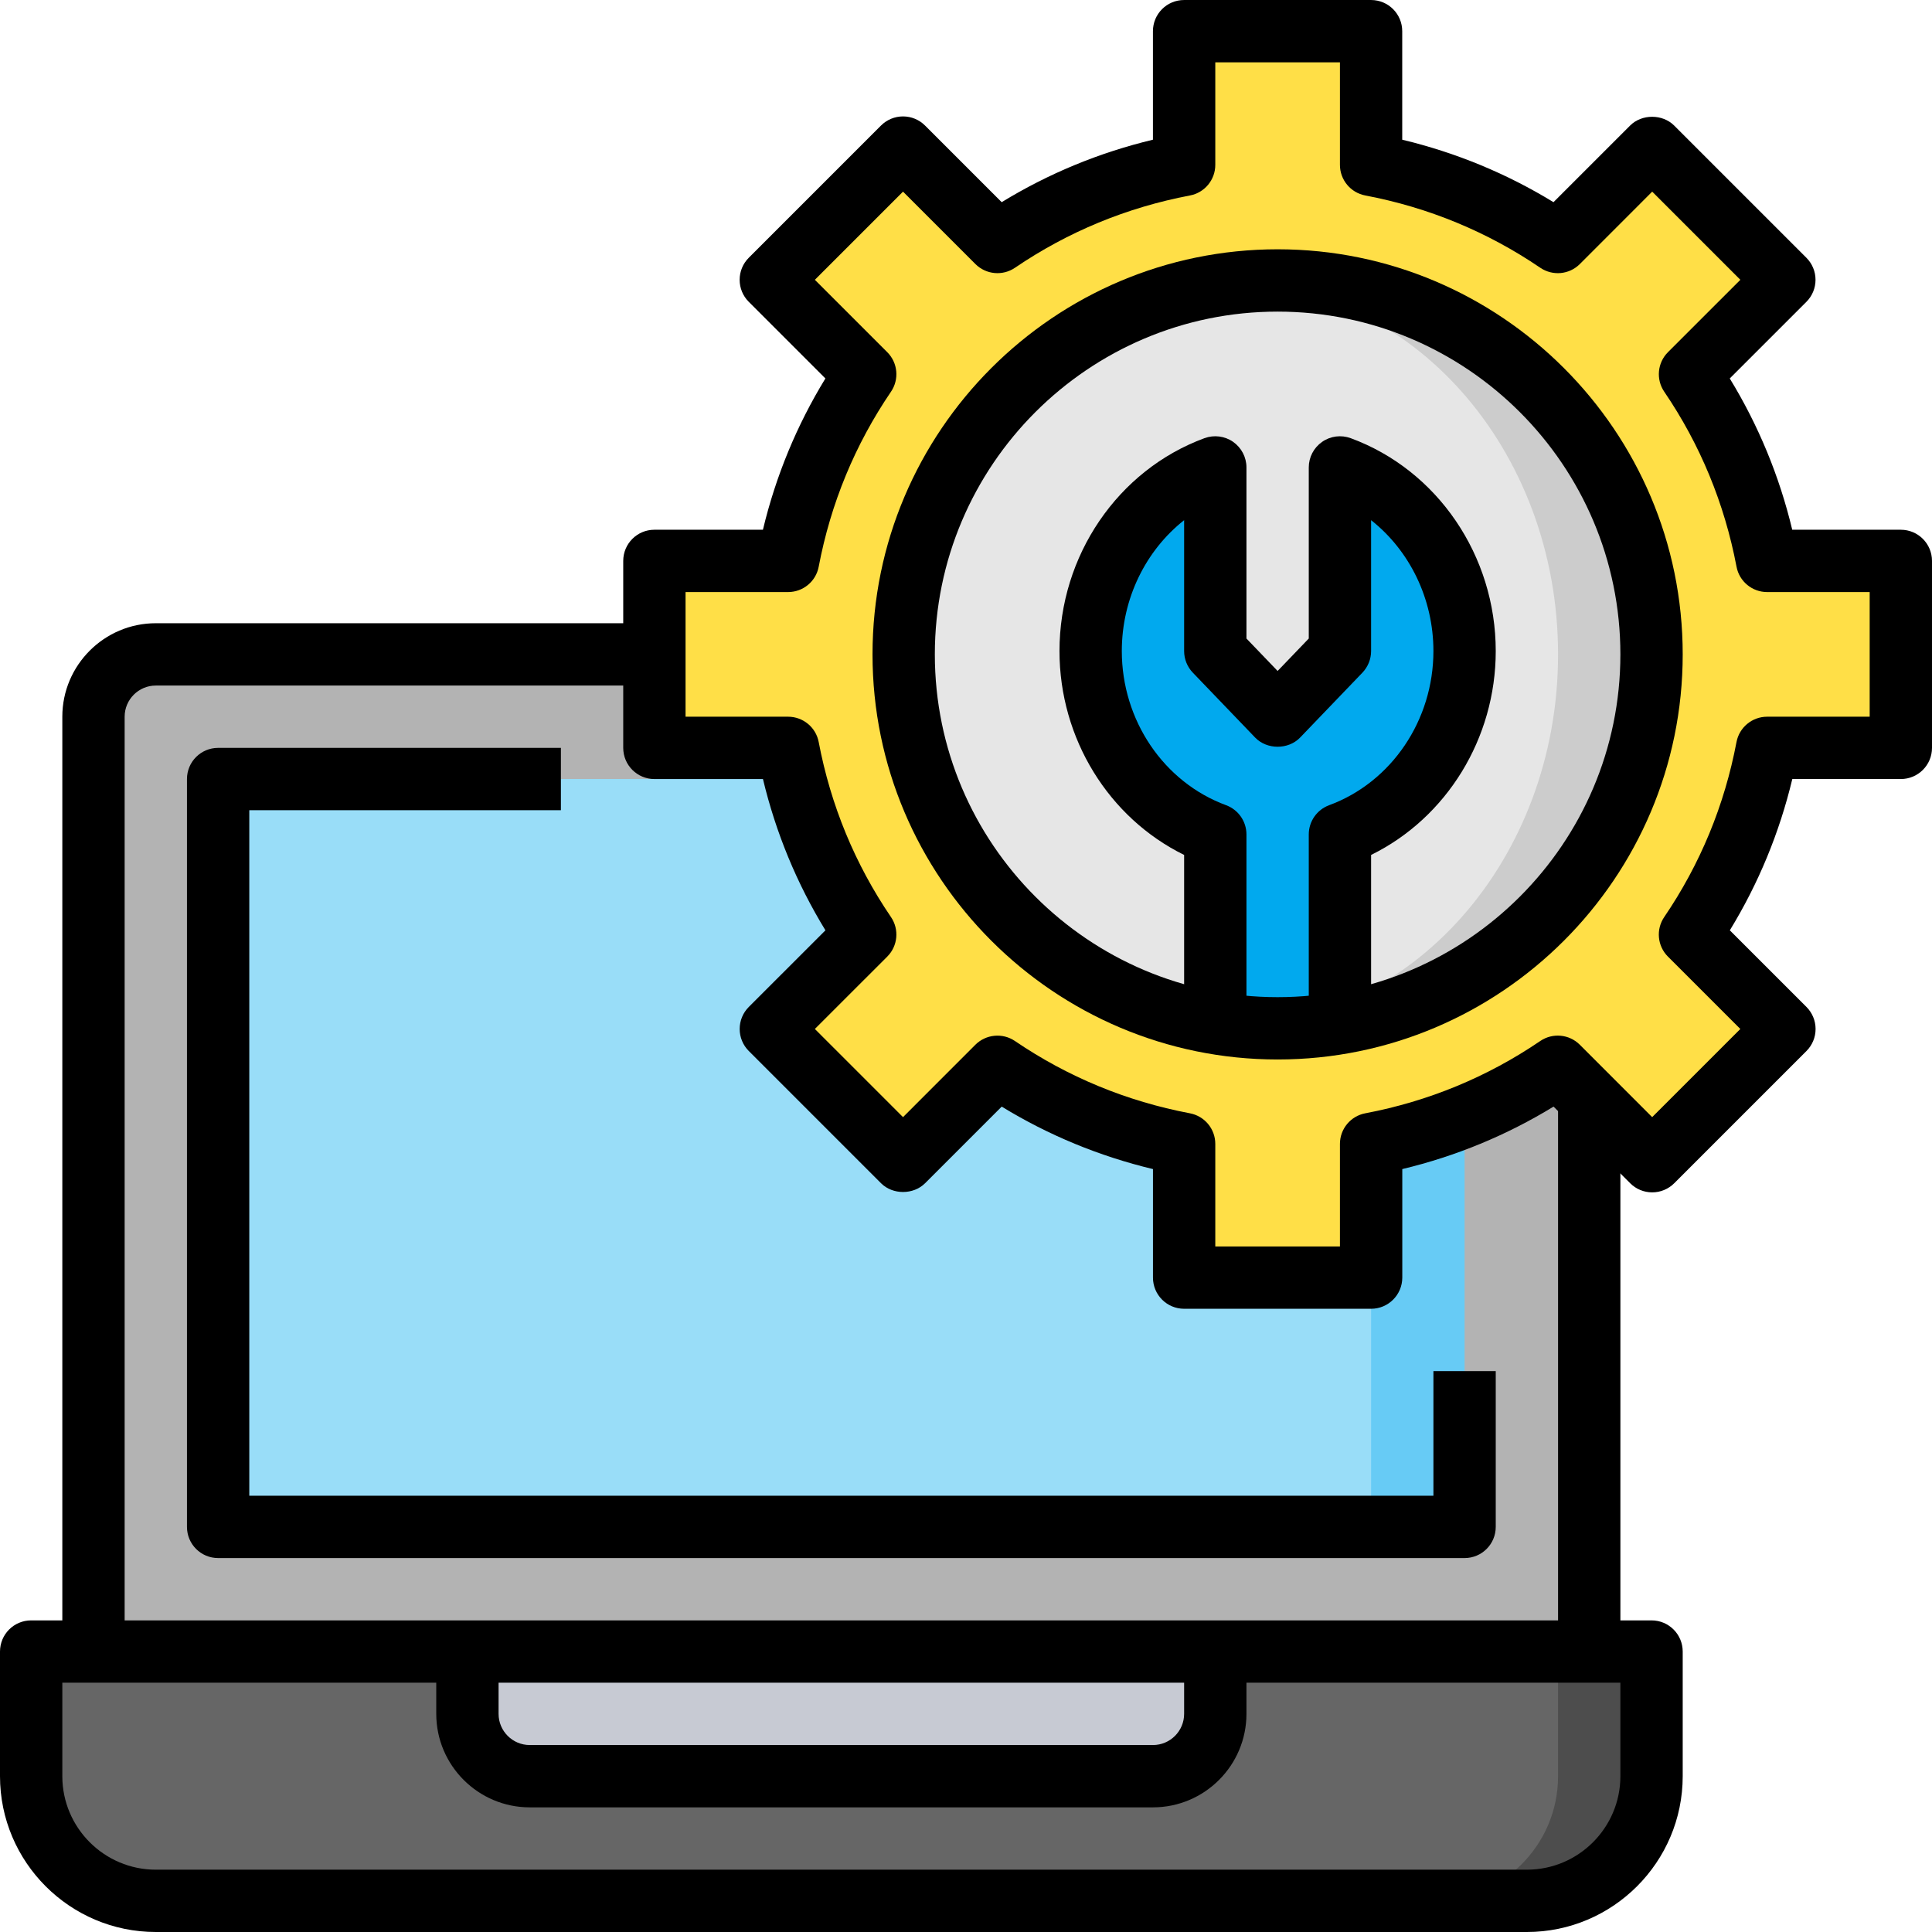
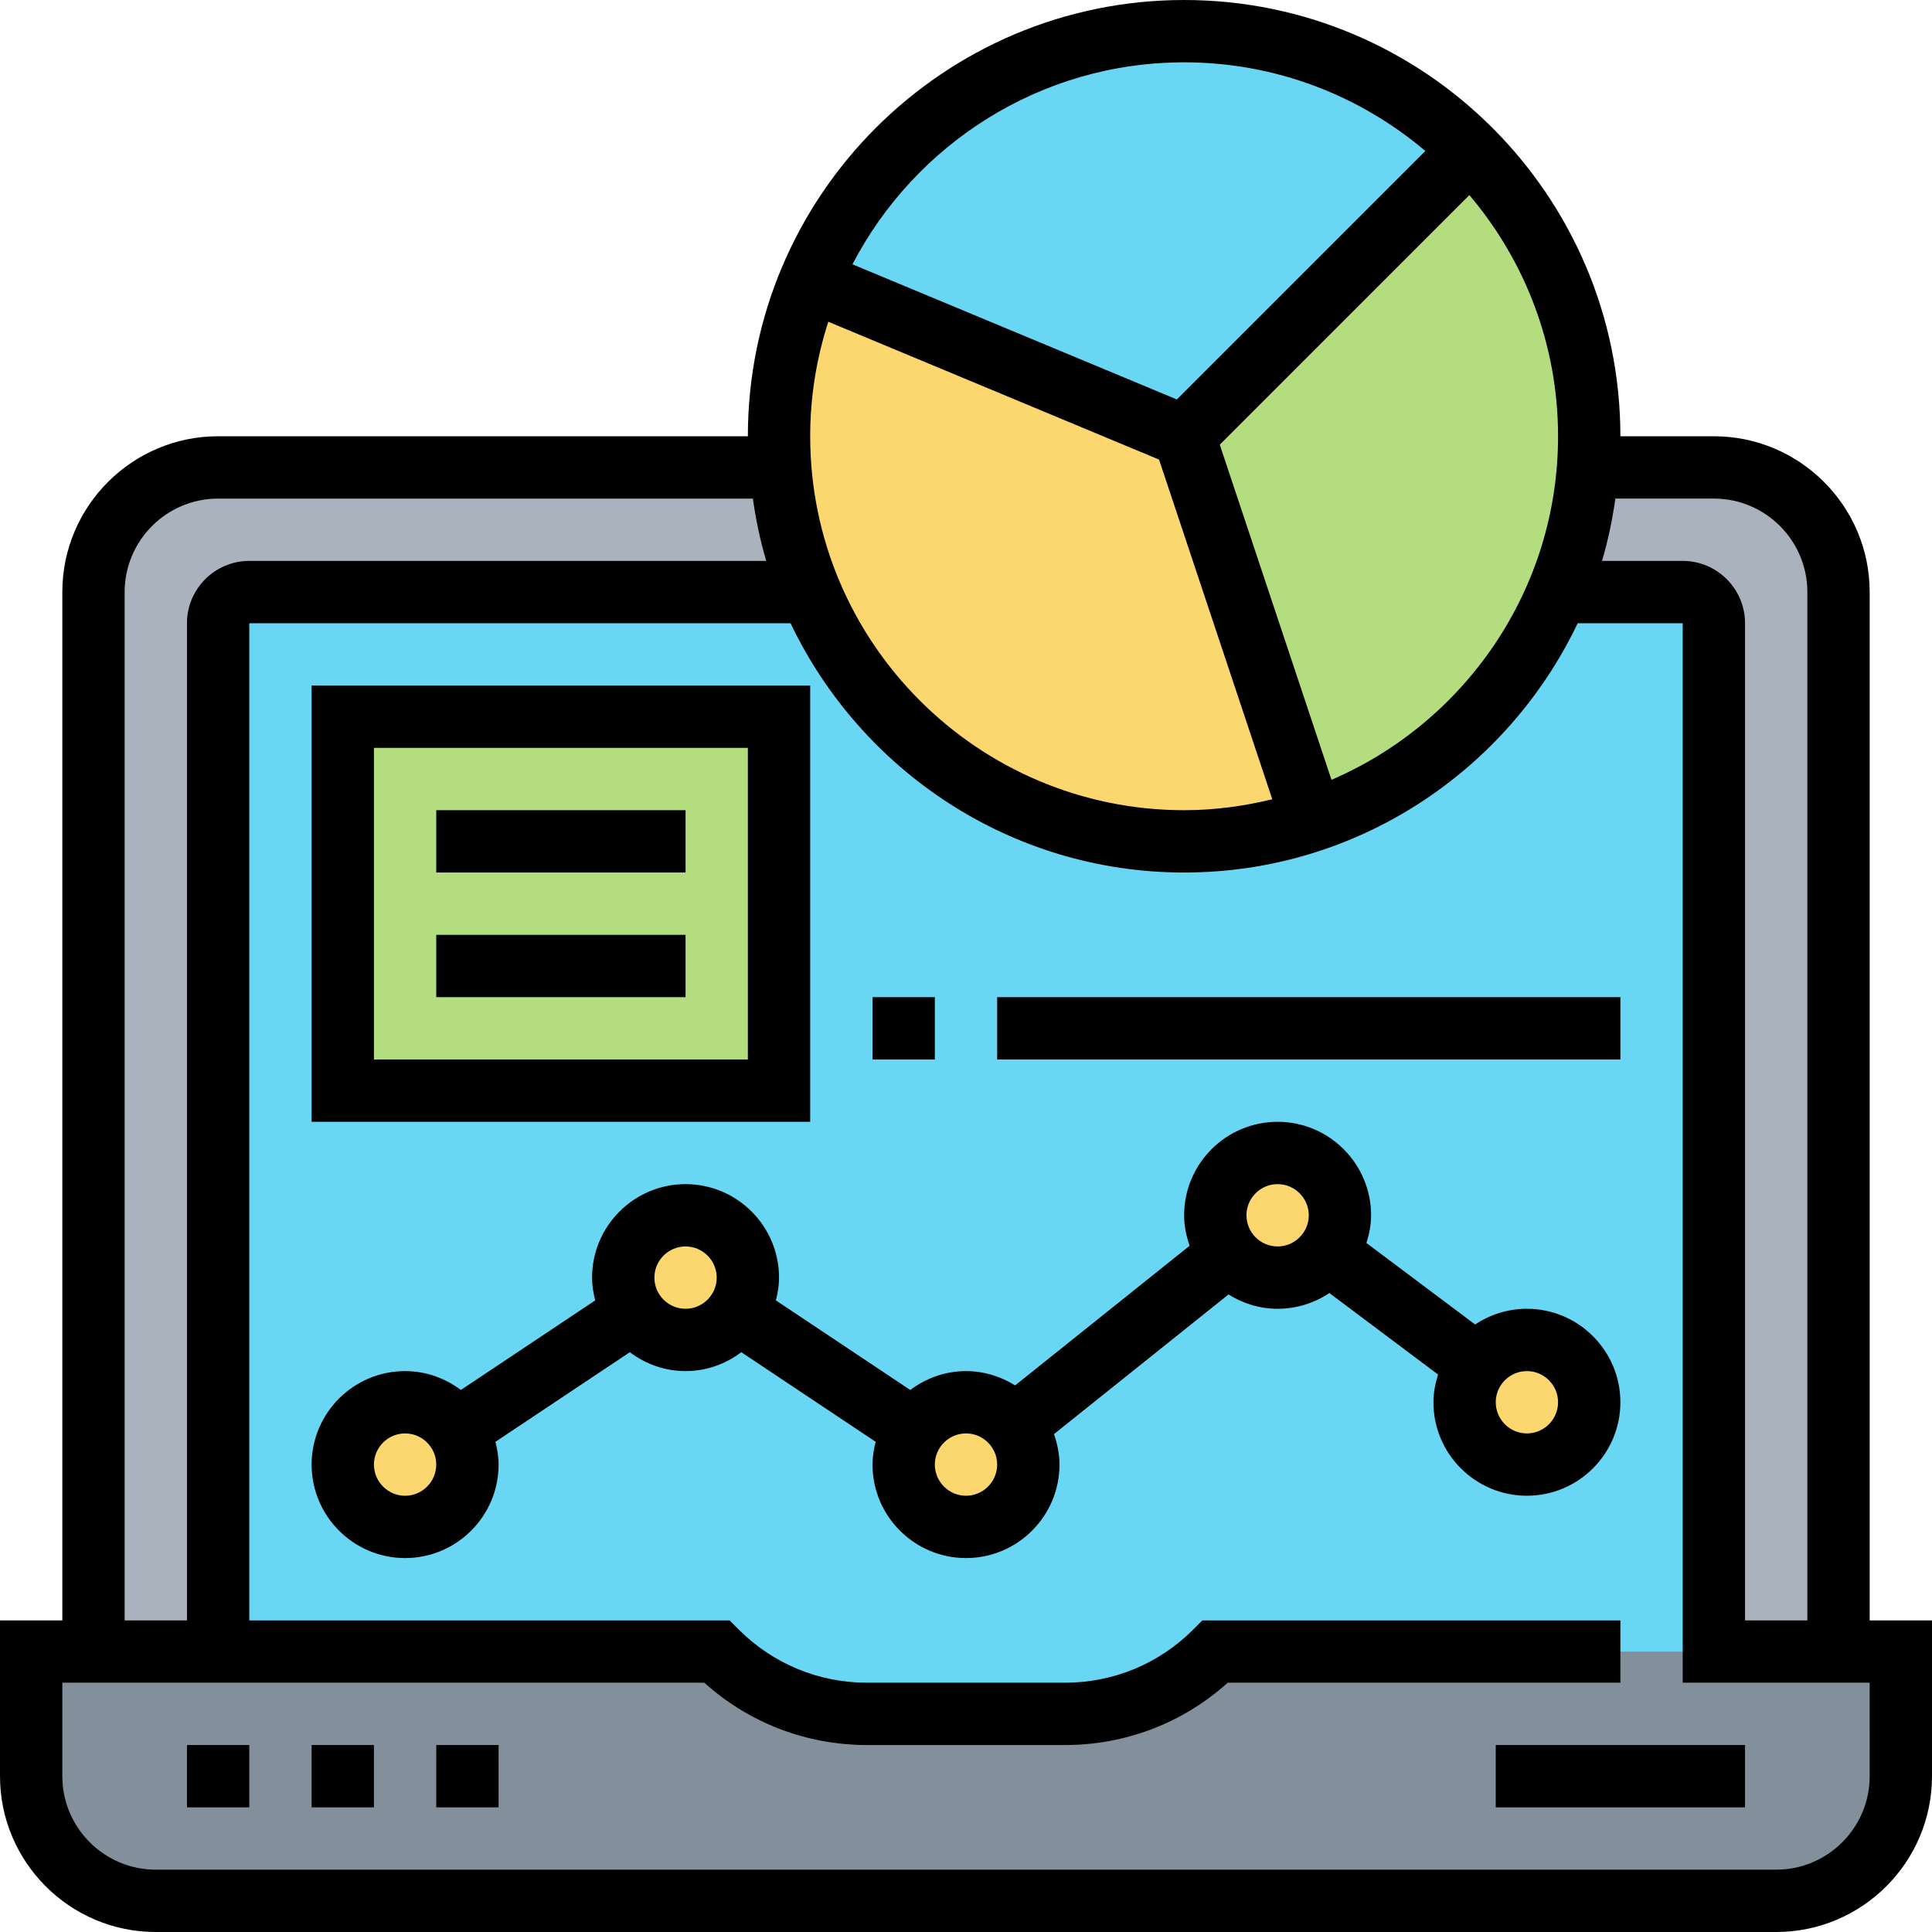
<svg xmlns="http://www.w3.org/2000/svg" height="496pt" viewBox="0 0 496 496" width="496pt">
-   <path d="m408 424h-384v-240c0-8.84 7.16-16 16-16h352c8.84 0 16 7.16 16 16zm0 0" fill="#b3b3b3" />
-   <path d="m56 200h320v192h-320zm0 0" fill="#67cbf5" />
-   <path d="m56 200h296v192h-296zm0 0" fill="#99ddf8" />
-   <path d="m488 192v-48h-34.328c-3.32-17.496-10.145-33.734-19.809-47.93l24.242-24.238-33.945-33.945-24.238 24.242c-14.188-9.656-30.426-16.48-47.922-19.801v-34.328h-48v34.328c-17.496 3.32-33.734 10.145-47.93 19.809l-24.238-24.242-33.945 33.945 24.242 24.238c-9.656 14.195-16.48 30.434-19.809 47.93h-34.32v48h34.328c3.32 17.496 10.145 33.734 19.809 47.93l-24.242 24.238 33.945 33.945 24.238-24.242c14.195 9.656 30.434 16.48 47.93 19.809v34.312h48v-34.328c17.496-3.32 33.734-10.145 47.93-19.809l24.238 24.242 33.945-33.945-24.242-24.238c9.656-14.195 16.48-30.434 19.809-47.93h34.312zm0 0" fill="#ffdf47" />
-   <path d="m424 168c0 53.02-42.98 96-96 96s-96-42.98-96-96 42.98-96 96-96 96 42.98 96 96zm0 0" fill="#ccc" />
-   <path d="m400 168c0-52.559-37.609-95.168-84-95.168s-84 42.609-84 95.168 37.609 95.168 84 95.168 84-42.609 84-95.168zm0 0" fill="#e6e6e6" />
-   <path d="m344 120v47.145l-16 16.664-16-16.664v-47.145c-18.641 6.863-32 25.375-32 47.145 0 21.75 13.367 40.215 32 47.078v48.336c5.215.883 10.535 1.441 16 1.441s10.785-.559 16-1.441v-48.336c18.633-6.871 32-25.328 32-47.078 0-21.77-13.359-40.281-32-47.145zm0 0" fill="#01a9ee" />
-   <path d="m392 488h-352c-17.672 0-32-14.328-32-32v-32h416v32c0 17.672-14.328 32-32 32zm0 0" fill="#4d4d4d" />
-   <path d="m400 456v-32h-392v32c0 17.672 14.328 32 32 32h328c17.672 0 32-14.328 32-32zm0 0" fill="#666" />
-   <path d="m120 424v16c0 8.84 7.16 16 16 16h160c8.84 0 16-7.16 16-16v-16zm0 0" fill="#c7cad3" />
-   <path d="m352 264h-16v-49.777c0-3.352 2.09-6.344 5.23-7.504 16.008-5.902 26.77-21.809 26.77-39.574 0-13.441-6.121-25.809-16-33.602v33.602c0 2.062-.801 4.047-2.223 5.543l-16 16.664c-3.035 3.145-8.512 3.145-11.547 0l-16-16.664c-1.43-1.496-2.23-3.48-2.23-5.543v-33.602c-9.879 7.793-16 20.16-16 33.602 0 17.766 10.762 33.672 26.77 39.574 3.141 1.16 5.23 4.152 5.23 7.504v49.777h-16v-44.512c-19.352-9.512-32-29.871-32-52.344 0-24.488 14.961-46.457 37.23-54.656 2.465-.895 5.195-.551 7.344.945 2.145 1.504 3.426 3.949 3.426 6.566v43.93l8 8.328 8-8.328v-43.93c0-2.617 1.281-5.062 3.426-6.559 2.141-1.504 4.879-1.848 7.344-.945 22.27 8.191 37.23 30.16 37.23 54.648 0 22.473-12.648 42.832-32 52.344zm0 0" />
-   <path d="m352 336h-48c-4.426 0-8-3.586-8-8v-27.863c-13.793-3.312-26.809-8.68-38.832-16.039l-19.672 19.672c-2.992 2.992-8.305 3.008-11.312 0l-33.945-33.945c-1.504-1.504-2.344-3.535-2.344-5.656 0-2.121.84-4.16 2.344-5.656l19.672-19.672c-7.352-12.023-12.734-25.039-16.039-38.84h-27.871c-4.426 0-8-3.586-8-8v-48c0-4.414 3.574-8 8-8h27.863c3.305-13.801 8.688-26.816 16.039-38.84l-19.672-19.672c-1.504-1.504-2.344-3.535-2.344-5.656 0-2.121.84-4.16 2.344-5.656l33.945-33.945c1.504-1.504 3.527-2.344 5.656-2.344 2.129 0 4.16.84 5.656 2.344l19.672 19.672c12.031-7.359 25.047-12.734 38.832-16.039v-27.863c0-4.414 3.574-8 8-8h48c4.422 0 8 3.586 8 8v27.863c13.793 3.312 26.809 8.68 38.832 16.039l19.672-19.672c2.992-3 8.312-3 11.312 0l33.945 33.945c1.504 1.504 2.344 3.535 2.344 5.656 0 2.121-.84 4.16-2.344 5.656l-19.676 19.672c7.355 12.023 12.738 25.039 16.043 38.84h27.879c4.426 0 8 3.586 8 8v48c0 4.414-3.574 8-8 8h-27.863c-3.305 13.801-8.688 26.816-16.039 38.84l19.672 19.672c1.504 1.504 2.344 3.535 2.344 5.656 0 2.121-.84 4.16-2.344 5.656l-33.945 33.945c-1.504 1.504-3.527 2.344-5.656 2.344-2.129 0-4.16-.84-5.656-2.344l-19.672-19.672c-12.031 7.359-25.047 12.734-38.832 16.039v27.863c-.008 4.414-3.582 8-8.008 8zm-40-16h32v-26.328c0-3.84 2.734-7.145 6.504-7.855 16.238-3.082 31.352-9.328 44.922-18.559 3.168-2.16 7.438-1.762 10.16.957l18.574 18.586 22.633-22.633-18.586-18.582c-2.719-2.715-3.117-6.984-.949-10.16 9.223-13.555 15.469-28.664 18.551-44.922.719-3.77 4.023-6.504 7.863-6.504h26.328v-32h-26.328c-3.84 0-7.145-2.734-7.855-6.504-3.09-16.258-9.328-31.367-18.551-44.922-2.168-3.176-1.77-7.445.949-10.16l18.586-18.582-22.633-22.633-18.574 18.586c-2.723 2.727-6.977 3.117-10.16.957-13.57-9.23-28.68-15.477-44.922-18.559-3.777-.711-6.512-4.016-6.512-7.855v-26.328h-32v26.328c0 3.84-2.734 7.145-6.504 7.855-16.238 3.082-31.352 9.328-44.922 18.559-3.168 2.16-7.438 1.762-10.16-.957l-18.582-18.586-22.633 22.633 18.586 18.582c2.719 2.715 3.117 6.984.949 10.16-9.223 13.555-15.469 28.664-18.551 44.922-.711 3.77-4.016 6.504-7.855 6.504h-26.328v32h26.328c3.84 0 7.145 2.734 7.855 6.504 3.09 16.258 9.328 31.367 18.551 44.922 2.168 3.176 1.77 7.445-.949 10.16l-18.586 18.582 22.633 22.633 18.574-18.586c2.73-2.711 6.992-3.109 10.16-.957 13.57 9.23 28.68 15.477 44.922 18.559 3.777.711 6.512 4.016 6.512 7.855zm0 0" />
-   <path d="m328 272c-57.344 0-104-46.656-104-104s46.656-104 104-104 104 46.656 104 104-46.656 104-104 104zm0-192c-48.52 0-88 39.48-88 88s39.48 88 88 88 88-39.48 88-88-39.48-88-88-88zm0 0" />
-   <path d="m392 496h-352c-22.055 0-40-17.945-40-40v-32c0-4.414 3.574-8 8-8h416c4.426 0 8 3.586 8 8v32c0 22.055-17.945 40-40 40zm-376-64v24c0 13.23 10.77 24 24 24h352c13.23 0 24-10.77 24-24v-24zm0 0" />
-   <path d="m296 464h-160c-13.23 0-24-10.77-24-24v-16h16v16c0 4.406 3.586 8 8 8h160c4.414 0 8-3.594 8-8v-16h16v16c0 13.23-10.77 24-24 24zm0 0" />
-   <path d="m32 424h-16v-240c0-13.23 10.77-24 24-24h128v16h-128c-4.414 0-8 3.594-8 8zm0 0" />
-   <path d="m376 400h-320c-4.426 0-8-3.586-8-8v-192c0-4.414 3.574-8 8-8h88v16h-80v176h304v-32h16v40c0 4.414-3.574 8-8 8zm0 0" />
-   <path d="m400 280h16v144h-16zm0 0" />
+   <path d="m64 152h368c4.414 0 8 3.586 8 8v264h-128c-10.246 10.246-24.137 16-38.625 16h-50.742c-14.488 0-28.387-5.754-38.625-16h-128.008v-264c0-4.414 3.586-8 8-8zm0 0" fill="#69d6f4" />
+   <path d="m488 424v32c0 17.68-14.32 32-32 32h-416c-17.68 0-32-14.32-32-32v-32h176c10.238 10.238 24.16 16 38.641 16h50.719c14.48 0 28.402-5.762 38.641-16zm0 0" fill="#838f9b" />
+   <path d="m472 152v272h-32v-264c0-4.398-3.602-8-8-8h-32c4.16-10 6.801-20.719 7.68-32h32.32c17.68 0 32 14.32 32 32zm0 0" fill="#aab2bd" />
+   <path d="m208 152h-144c-4.398 0-8 3.602-8 8v264h-32v-272c0-17.68 14.32-32 32-32h144.32c.879 11.281 3.52 22 7.68 32zm0 0" fill="#aab2bd" />
+   <path d="m392 344c8.801 0 16 7.199 16 16s-7.199 16-16 16-16-7.199-16-16c0-3.602 1.199-6.879 3.199-9.602 2.961-3.84 7.602-6.398 12.801-6.398zm0 0" fill="#fcd770" />
+   <path d="m408 112c0 2.719-.078 5.359-.32 8-.879 11.281-3.52 22-7.68 32-11.52 27.602-34.559 49.199-63.121 58.641l-.879-2.641-32-96 73.52-73.52c18.801 18.801 30.48 44.801 30.48 73.52zm0 0" fill="#b4dd7f" />
+   <path d="m377.52 38.48-73.52 73.52-96-40c15.68-37.602 52.719-64 96-64 28.719 0 54.719 11.68 73.52 30.48zm0 0" fill="#69d6f4" />
+   <g fill="#fcd770">
+     <path d="m315.52 322c-2.238-2.719-3.52-6.238-3.52-10 0-8.801 7.199-16 16-16s16 7.199 16 16c0 3.602-1.199 6.879-3.199 9.602-2.961 3.84-7.602 6.398-12.801 6.398-5.039 0-9.52-2.32-12.48-6zm0 0" />
+     <path d="m336 208 .879 2.641c-10.32 3.52-21.359 5.359-32.879 5.359-35.922 0-67.52-18.16-86.238-45.84-3.84-5.68-7.121-11.762-9.762-18.16-4.16-10-6.801-20.719-7.68-32-.242-2.641-.32-5.281-.32-8 0-14.16 2.879-27.68 8-40l96 40zm0 0" />
+     <path d="m260.48 366c2.238 2.719 3.52 6.238 3.52 10 0 8.801-7.199 16-16 16s-16-7.199-16-16c0-3.281.961-6.32 2.719-8.879 2.883-4.242 7.762-7.121 13.281-7.121 5.039 0 9.52 2.32 12.48 6zm0 0" />
+   </g>
+   <path d="m200 264v16h-112v-96h112zm0 0" fill="#b4dd7f" />
+   <path d="m192 328c0 3.281-.961 6.32-2.719 8.879-2.883 4.242-7.762 7.121-13.281 7.121s-10.398-2.879-13.281-7.121c-1.758-2.559-2.719-5.598-2.719-8.879 0-8.801 7.199-16 16-16s16 7.199 16 16zm0 0" fill="#fcd770" />
+   <path d="m117.281 367.121c1.758 2.559 2.719 5.598 2.719 8.879 0 8.801-7.199 16-16 16s-16-7.199-16-16 7.199-16 16-16c5.52 0 10.398 2.879 13.281 7.121zm0 0" fill="#fcd770" />
+   <path d="m48 448h16v16h-16zm0 0" />
+   <path d="m80 448h16v16h-16zm0 0" />
+   <path d="m112 448h16v16h-16zm0 0" />
+   <path d="m384 448h64v16h-64zm0 0" />
+   <path d="m480 416v-264c0-22.055-17.945-40-40-40h-24c0-61.762-50.238-112-112-112s-112 50.238-112 112h-136c-22.055 0-40 17.945-40 40v264h-16v40c0 22.055 17.945 40 40 40h416c22.055 0 40-17.945 40-40v-40zm-40-288c13.23 0 24 10.77 24 24v264h-16v-256c0-8.824-7.176-16-16-16h-20.719c1.543-5.184 2.656-10.535 3.438-16zm-227.352-45.398 84.91 35.383 29.074 87.207c-7.273 1.77-14.824 2.809-22.633 2.809-52.938 0-96-43.062-96-96 0-10.258 1.656-20.129 4.648-29.398zm129.184 117.598-28.68-86.039 64.078-64.082c14.176 16.73 22.77 38.328 22.77 61.922 0 39.504-24 73.488-58.168 88.199zm-37.832-184.199c23.594 0 45.191 8.594 61.93 22.762l-63.793 63.789-83.289-34.695c16.008-30.766 48.137-51.855 85.152-51.855zm-272 136c0-13.23 10.77-24 24-24h137.281c.781 5.465 1.887 10.816 3.438 16h-132.719c-8.824 0-16 7.176-16 16v256h-16zm448 304c0 13.23-10.77 24-24 24h-416c-13.23 0-24-10.77-24-24v-24h164.816c11.504 10.344 26.223 16 41.816 16h50.742c15.594 0 30.312-5.656 41.816-16h100.809v-16h-107.312l-2.344 2.344c-8.809 8.809-20.512 13.656-32.977 13.656h-50.742c-12.457 0-24.168-4.848-32.977-13.656l-2.336-2.344h-123.312v-256h138.961c18.023 37.777 56.473 64 101.039 64s83.016-26.223 101.039-64h26.961v272h48zm0 0" />
+   <path d="m392 336c-4.91 0-9.48 1.496-13.289 4.039l-27.91-20.926c.711-2.266 1.199-4.625 1.199-7.113 0-13.23-10.77-24-24-24s-24 10.77-24 24c0 2.754.559 5.359 1.414 7.824l-44.805 35.848c-3.672-2.289-7.969-3.672-12.609-3.672-5.383 0-10.305 1.848-14.312 4.848l-34.496-23c.48-1.879.809-3.816.809-5.848 0-13.23-10.77-24-24-24s-24 10.77-24 24c0 2.031.328 3.969.809 5.848l-34.496 23c-4.008-3.008-8.93-4.848-14.312-4.848-13.23 0-24 10.77-24 24s10.77 24 24 24 24-10.77 24-24c0-2.031-.328-3.969-.809-5.848l34.496-23c4.008 3.008 8.93 4.848 14.312 4.848s10.305-1.84 14.312-4.848l34.496 23c-.48 1.879-.809 3.824-.809 5.848 0 13.23 10.77 24 24 24s24-10.77 24-24c0-2.754-.559-5.359-1.414-7.824l44.805-35.848c3.672 2.289 7.969 3.672 12.609 3.672 4.91 0 9.48-1.496 13.289-4.039l27.91 20.926c-.711 2.266-1.199 4.625-1.199 7.113 0 13.23 10.77 24 24 24s24-10.77 24-24-10.77-24-24-24zm-288 48c-4.406 0-8-3.594-8-8s3.594-8 8-8 8 3.594 8 8-3.594 8-8 8zm72-48c-4.406 0-8-3.594-8-8s3.594-8 8-8 8 3.594 8 8-3.594 8-8 8zm72 48c-4.406 0-8-3.594-8-8s3.594-8 8-8 8 3.594 8 8-3.594 8-8 8zm80-64c-4.406 0-8-3.594-8-8s3.594-8 8-8 8 3.594 8 8-3.594 8-8 8zm64 48c-4.406 0-8-3.594-8-8s3.594-8 8-8 8 3.594 8 8-3.594 8-8 8zm0 0" />
+   <path d="m208 176h-128v112h128zm-16 96h-96v-80h96zm0 0" />
+   <path d="m112 208h64v16h-64zm0 0" />
+   <path d="m112 240h64v16h-64zm0 0" />
+   <path d="m224 256h16v16h-16zm0 0" />
+   <path d="m256 256h160v16h-160zm0 0" />
</svg>
